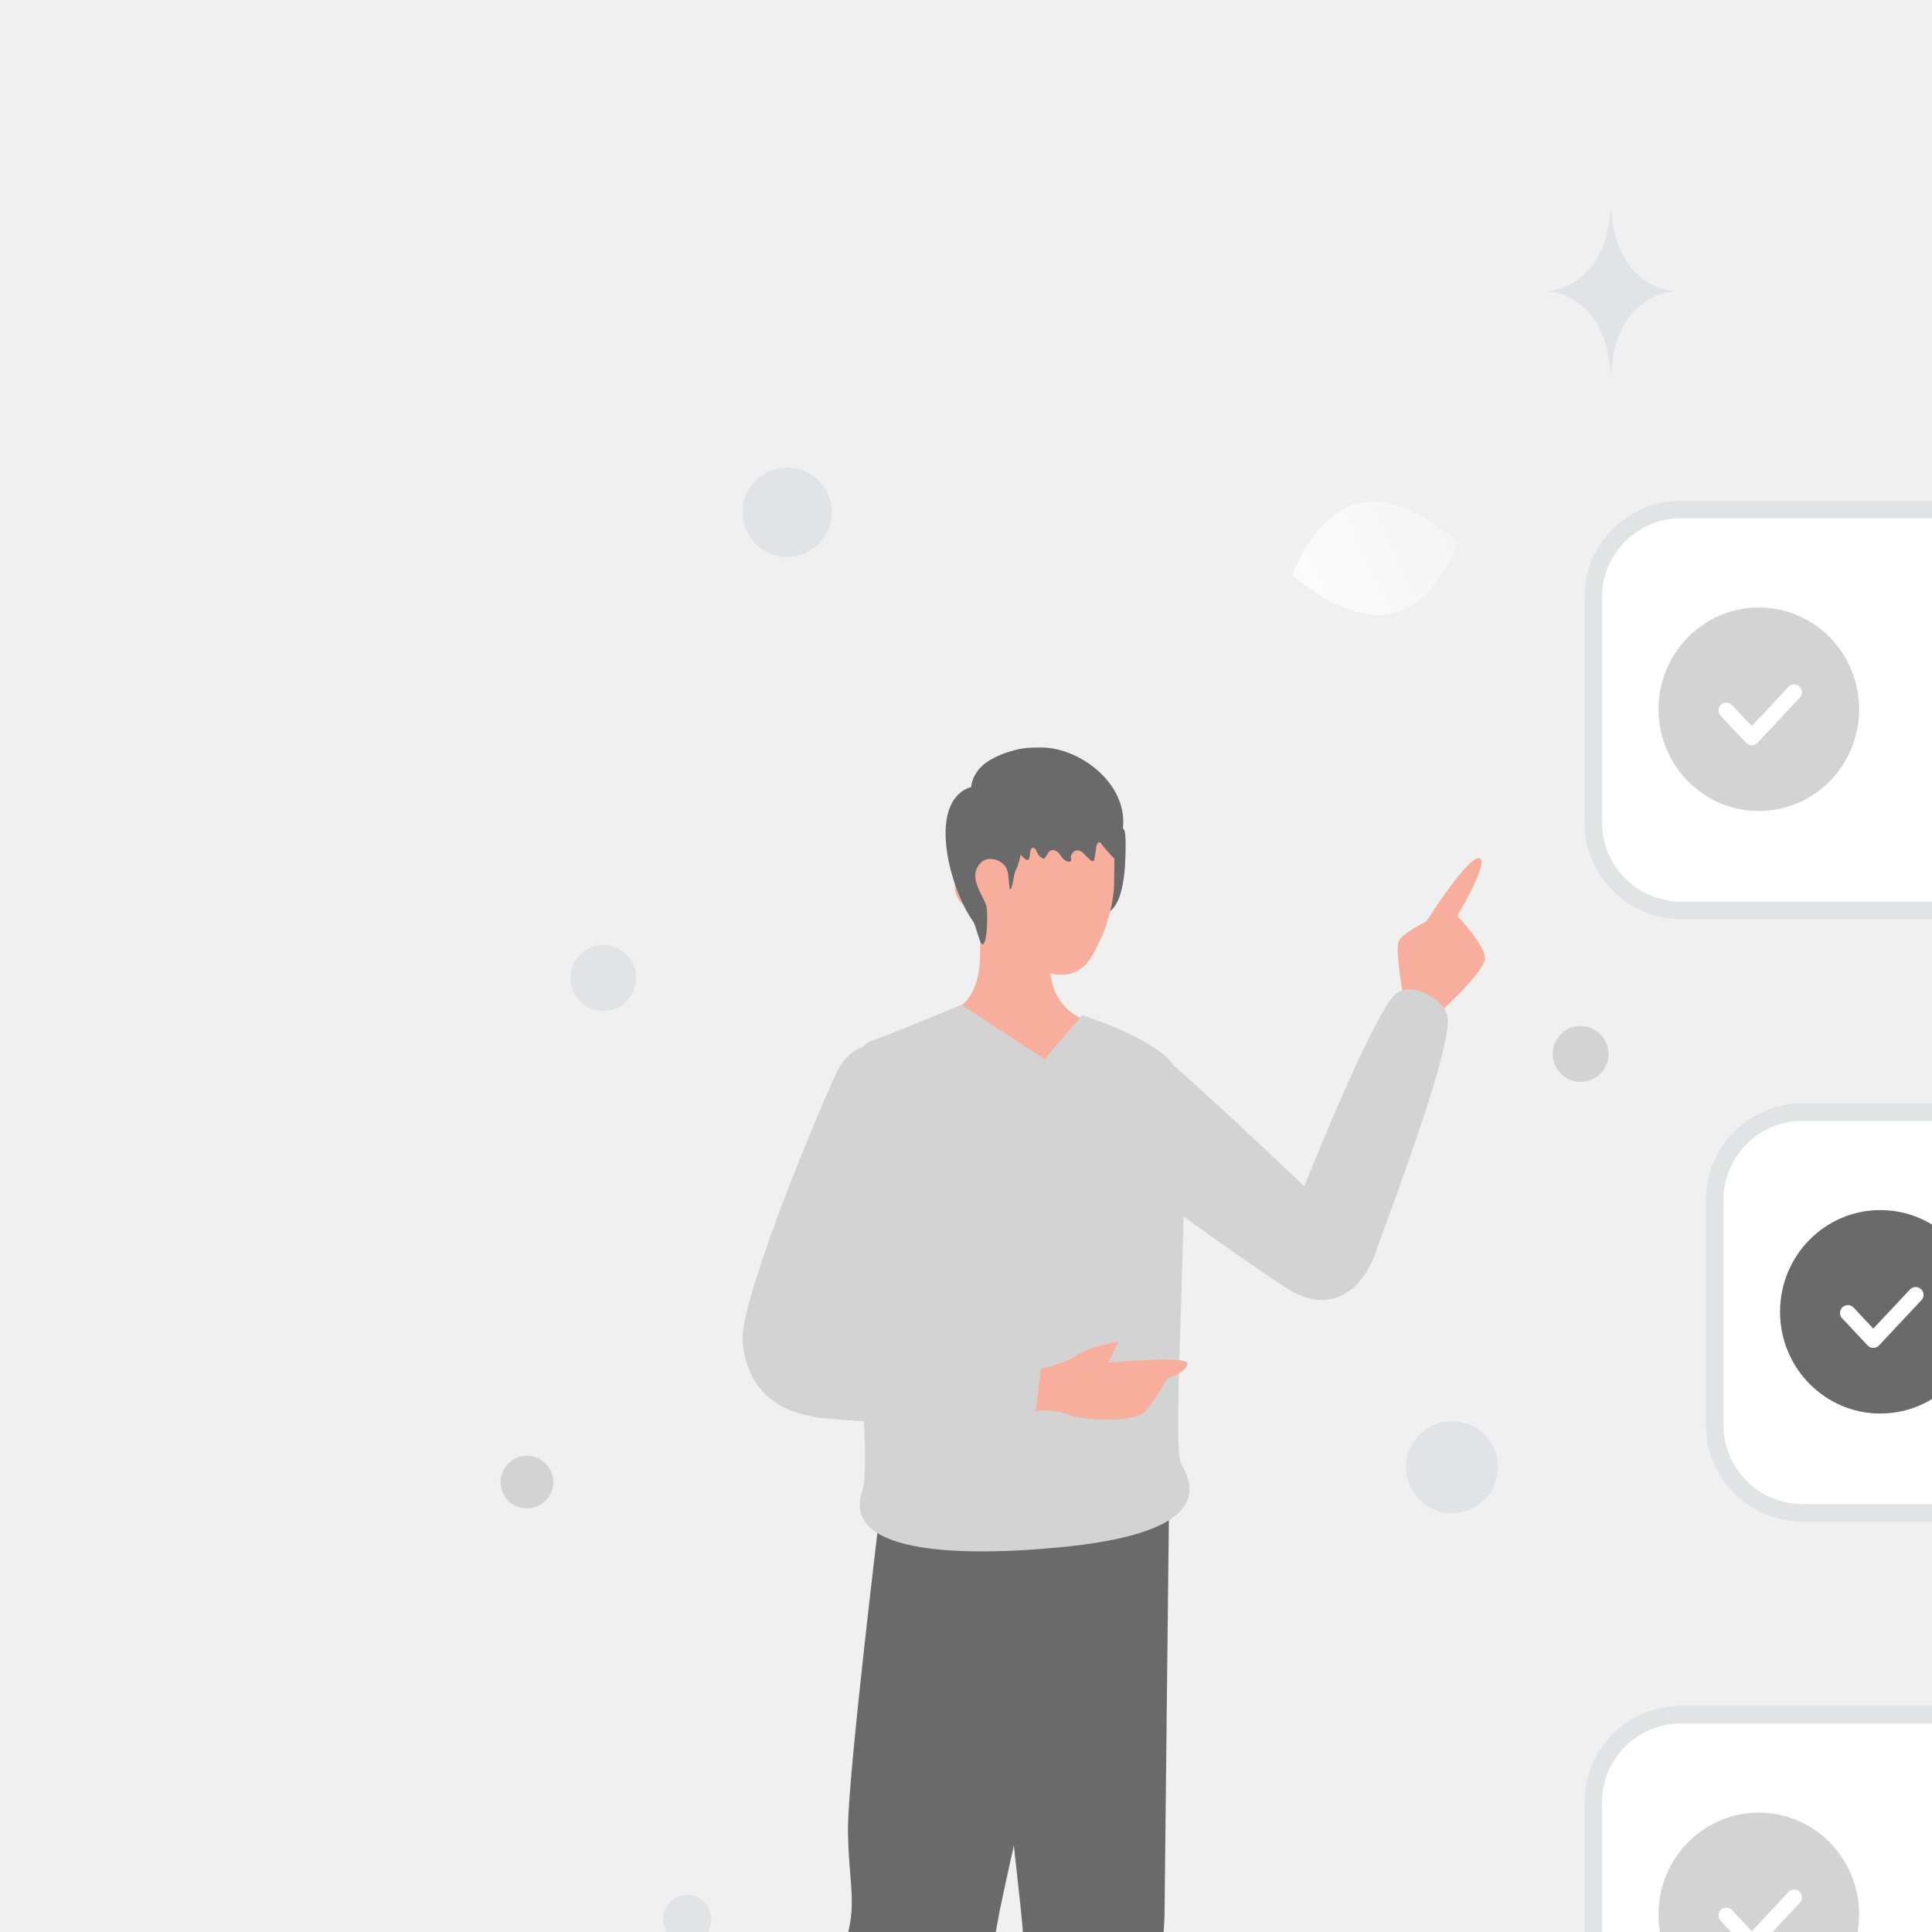
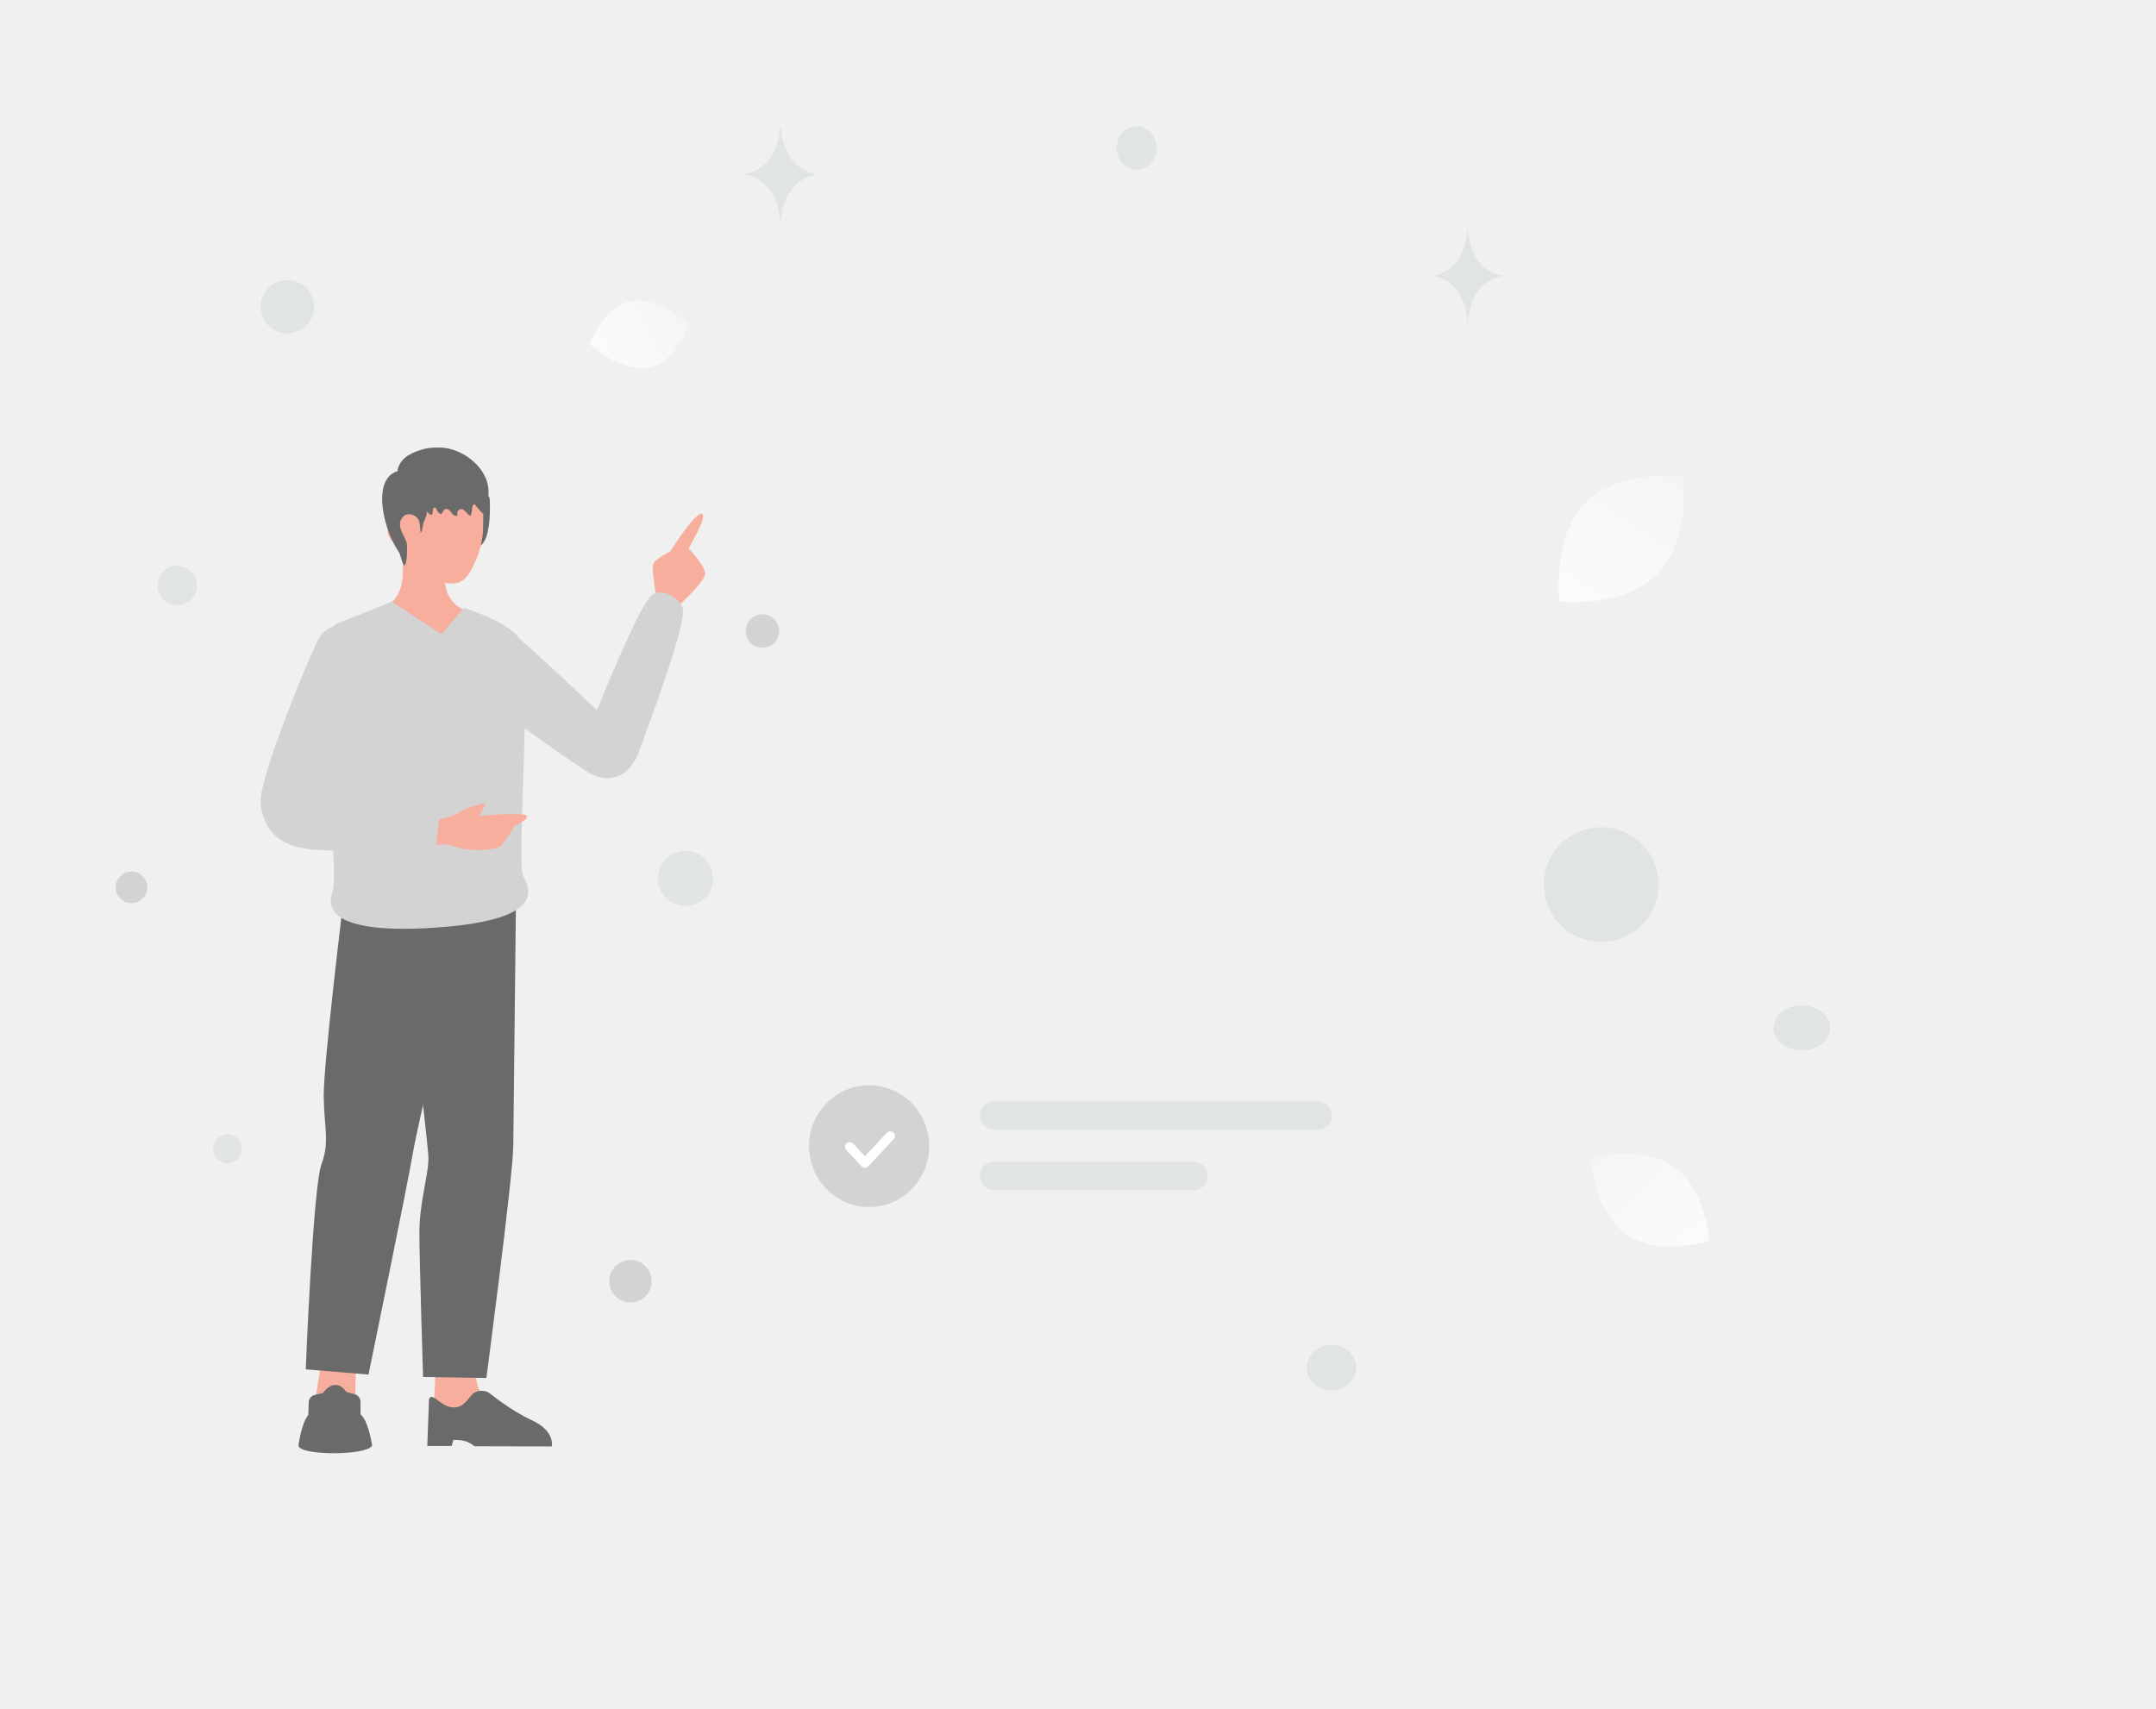
- <svg xmlns="http://www.w3.org/2000/svg" width="50%" height="auto" viewBox="10 0 440 440" fill="none">
+ <svg xmlns="http://www.w3.org/2000/svg" width="50%" height="auto" viewBox="80 0 820 650" fill="none">
  <path fill="transparent" d="M0 0h900v600H0z" />
-   <rect x="372.838" y="116.039" width="238.028" height="91.282" rx="20" fill="#fff" stroke="#E1E4E5" stroke-width="4" />
-   <rect x="452.662" y="144.451" width="133.942" height="10.824" rx="5.412" fill="#E1E4E5" />
-   <rect x="452.662" y="167.451" width="86.589" height="10.824" rx="5.412" fill="#E1E4E5" />
-   <path fill-rule="evenodd" clip-rule="evenodd" d="M410.561 184.691c-12.617 0-22.846-10.374-22.846-23.168 0-12.795 10.229-23.169 22.846-23.169s22.847 10.374 22.847 23.169c0 12.794-10.23 23.168-22.847 23.168z" fill="#D3D3D3" />
-   <path d="m418.606 157.662-9.651 10.297-5.794-6.177" stroke="#fff" stroke-width="3.568" stroke-linecap="round" stroke-linejoin="round" />
-   <rect x="400.515" y="253.271" width="238.028" height="91.282" rx="20" fill="#fff" stroke="#E1E4E5" stroke-width="4" />
-   <rect x="480.339" y="281.683" width="133.942" height="10.824" rx="5.412" fill="#E1E4E5" />
-   <rect x="480.339" y="304.683" width="86.589" height="10.824" rx="5.412" fill="#E1E4E5" />
-   <path fill-rule="evenodd" clip-rule="evenodd" d="M438.238 321.923c-12.617 0-22.846-10.374-22.846-23.168 0-12.795 10.229-23.169 22.846-23.169s22.847 10.374 22.847 23.169c0 12.794-10.23 23.168-22.847 23.168z" fill="#6A6A6A" />
-   <path d="m446.283 294.894-9.651 10.297-5.794-6.177" stroke="#fff" stroke-width="3.568" stroke-linecap="round" stroke-linejoin="round" />
-   <rect x="372.838" y="390.503" width="238.028" height="91.282" rx="20" fill="#fff" stroke="#E1E4E5" stroke-width="4" />
  <rect x="452.662" y="418.915" width="133.942" height="10.824" rx="5.412" fill="#E1E4E5" />
  <rect x="452.662" y="441.915" width="86.589" height="10.824" rx="5.412" fill="#E1E4E5" />
-   <path fill-rule="evenodd" clip-rule="evenodd" d="M410.561 459.155c-12.617 0-22.846-10.374-22.846-23.168 0-12.795 10.229-23.169 22.846-23.169s22.847 10.374 22.847 23.169c0 12.794-10.23 23.168-22.847 23.168z" fill="#D3D3D3" />
+   <path fill-rule="evenodd" clip-rule="evenodd" d="M410.561 459.155c-12.617 0-22.846-10.374-22.846-23.168 0-12.795 10.229-23.169 22.846-23.169s22.847 10.374 22.847 23.169-10.23 23.168-22.847 23.168" fill="#D3D3D3" />
  <path d="m418.606 432.126-9.651 10.297-5.794-6.177" stroke="#fff" stroke-width="3.568" stroke-linecap="round" stroke-linejoin="round" />
  <path d="M255.487 201.898c-.582 2.328.191 4.749 1.464 6.782.9 1.436 2.159-.15 3.994-.404 2.839-.398 4.636-3.403 5.25-10.723.285-5.347.151-8.015-.147-8.482-1.06-1.671-3.788-2.23-5.938-2.069" fill="#6A6A6A" />
-   <path fill-rule="evenodd" clip-rule="evenodd" d="M260.641 520.083s-.173 10.993 6.613 14.898c6.785 3.906 17.298 11.162 17.298 11.162l-39.992 1.348 1.14-27.507 14.941.099z" fill="#F8AE9D" />
-   <path fill-rule="evenodd" clip-rule="evenodd" d="m243.165 532.197-.651 17.835h9.289l.637-2.298s3.497-.142 5.518.85c2.136 1.05 2.423 1.559 2.423 1.559l29.464.061s1.453-5.764-7.528-9.933c-8.981-4.171-15.521-10.089-16.763-10.695-1.251-.61-3.776-.955-5.554.479-1.777 1.433-3.184 5.202-7.212 5.32-5.185.152-8.163-6.194-9.623-3.178zM231.68 340.659s10.915 92.618 11.255 99.056c.339 6.438-3.506 17.549-3.431 29.592.075 12.044 1.404 54.489 1.404 54.489l24.078.392s10.12-76.701 10.229-88.203c.108-11.502 1.036-94.219 1.036-94.219l-44.571-1.107z" fill="#6A6A6A" />
-   <path fill-rule="evenodd" clip-rule="evenodd" d="m202.232 518.15-4.692 28.497 17.298-.087.547-28.857-13.153.447z" fill="#F8AE9D" />
-   <path fill-rule="evenodd" clip-rule="evenodd" d="M199.776 530.605a3 3 0 0 0-2.361 2.833l-.16 4.852c-2.467 2.743-3.622 10.707-3.728 11.473a.592.592 0 0 0-.006.126c.286 3.888 25.775 3.825 27.921.144.078-.134.083-.29.058-.444-.239-1.467-1.645-9.408-4.383-11.555l-.018-4.802a3 3 0 0 0-2.22-2.886l-3.178-.854c-2.528-3.698-5.975-3.567-8.928.462l-2.997.651zm10.949-189.074s-7.709 63.19-7.604 75.291c.104 12.102 2.372 17.416-.855 26.097-3.228 8.681-5.981 77.97-5.981 77.97l23.868 1.988s15.247-74.143 16.905-84.423c1.659-10.28 22.151-97.795 22.151-97.795l-48.484.872z" fill="#6A6A6A" />
-   <path fill-rule="evenodd" clip-rule="evenodd" d="M329.738 227.916s-1.993-11.105-1.276-13.354c.612-1.944 6.397-4.746 6.397-4.746s10.061-15.894 12.263-14.276c1.791 1.312-5.24 13.03-5.24 13.03s6.412 6.726 6.322 9.733c-.09 3.007-10.464 12.42-10.464 12.42l-8.002-2.807zm-103.408 2.609s6.626-1.555 6.856-12.413c.23-10.857.068-14.563.068-14.563l15.71-.264s.158 12.101.161 16.477c.006 9.529 7.083 12.103 7.083 12.103s-.589 10.419-13.814 11.163c-10.326.581-16.064-12.503-16.064-12.503z" fill="#F8AE9D" />
-   <path fill-rule="evenodd" clip-rule="evenodd" d="M231.812 198.06c-6.512-.252-5.45 9.28 1.314 9.267 0 0 7.269 14.616 18.682 14.654 5.497.019 7.292-4.878 8.94-8.316 1.648-3.437 2.857-8.579 2.958-11.727.108-3.357.122-14.385.122-14.385l-32.27-.014.254 10.521z" fill="#F8AE9D" />
-   <path fill-rule="evenodd" clip-rule="evenodd" d="M256.455 231.219s16.923 5.283 21.002 11.593c13.137 11.542 29.569 27.392 29.569 27.392s15.649-39.276 20.765-43.754c3.5-3.064 10.474.725 11.774 4.618 1.669 5.001-9.049 34.334-14.111 48.187-.981 2.684-1.749 4.787-2.174 6.02-3.087 8.955-10.597 14.091-19.737 8.399-3.684-2.294-14.647-9.812-24.001-16.628-.146 7.16-.393 14.705-.627 21.871v.001c-.568 17.409-1.064 32.58.127 34.551 5.899 9.771-1.945 16.479-27.915 18.943-25.969 2.465-49.009.446-44.828-12.593.871-2.718.86-8.566.426-16.163a305.858 305.858 0 0 1-7.627-.503c-10.838-.854-18.854-5.511-19.972-17.606-.783-8.47 15.353-48.233 21.404-61.307 1.415-3.059 3.603-4.964 6.083-5.913.577-.644 1.227-1.097 1.957-1.338 4.445-1.465 20.381-8.16 20.381-8.16l18.957 12.403 8.547-10.013zm-51.486 69.994-.043.11.053.007-.01-.117z" fill="#D3D3D3" />
-   <path fill-rule="evenodd" clip-rule="evenodd" d="M247.032 311.707s5.782-1.163 8.149-3.02c2.365-1.858 9.532-3.171 9.532-3.171l-2.293 4.828s17.564-1.649 17.98.084c.417 1.732-4.664 3.616-4.664 3.616s-2.505 4.68-4.93 7.392c-2.295 2.567-13.695 2.261-17.692.659-3.453-1.383-7.208-.691-7.208-.691l1.126-9.697z" fill="#F8AE9D" />
-   <path d="M233.583 187.988c.951 1.246 2.628 1.52 4.01 1.766 1.858.331 2.777 1.021 3.741 2.871.611 1.182 1.221 2.477 2.314 3.117.89.524.863-.801.995-1.826a2.018 2.018 0 0 1 .056-.284c.212-.819 1.081-.682 1.334.126.231.732.726 1.351 1.356 1.696.103.056.212.105.321.084.148-.021.264-.162.36-.288.201-.264.4-.598.606-.951.68-1.17 1.977-.759 2.736.36.476.696 1.042 1.414 1.819 1.576.251.056.566.014.682-.232.147-.303-.084-.606-.045-.915.032-.289.154-.415.289-.662.526-.949 1.746-.984 2.49-.193a27.806 27.806 0 0 0 1.617 1.587c.238.211.585.422.823.211.128-.113.16-.303.186-.486.135-.893.264-1.787.399-2.681.077-.499.34-1.154.79-1.027.219.063.347.296.469.507.148.267 2.79 3.314 2.841 3.082.412-1.731 1.254-3.307 1.665-5.038 2.661-11.139-9.146-20.096-18.164-20.145-2.005-.014-3.837.019-5.785.49-2.076.507-4.267 1.311-6.151 2.444-2.641 1.583-4.64 4.461-4.126 7.895" fill="#6A6A6A" />
+   <path fill-rule="evenodd" clip-rule="evenodd" d="M260.641 520.083s-.173 10.993 6.613 14.898c6.785 3.906 17.298 11.162 17.298 11.162l-39.992 1.348 1.14-27.507z" fill="#F8AE9D" />
+   <path fill-rule="evenodd" clip-rule="evenodd" d="m243.165 532.197-.651 17.835h9.289l.637-2.298s3.497-.142 5.518.85c2.136 1.05 2.423 1.559 2.423 1.559l29.464.061s1.453-5.764-7.528-9.933c-8.981-4.171-15.521-10.089-16.763-10.695-1.251-.61-3.776-.955-5.554.479-1.777 1.433-3.184 5.202-7.212 5.32-5.185.152-8.163-6.194-9.623-3.178M231.68 340.659s10.915 92.618 11.255 99.056c.339 6.438-3.506 17.549-3.431 29.592.075 12.044 1.404 54.489 1.404 54.489l24.078.392s10.12-76.701 10.229-88.203 1.036-94.219 1.036-94.219z" fill="#6A6A6A" />
+   <path fill-rule="evenodd" clip-rule="evenodd" d="m202.232 518.15-4.692 28.497 17.298-.087.547-28.857z" fill="#F8AE9D" />
+   <path fill-rule="evenodd" clip-rule="evenodd" d="M199.776 530.605a3 3 0 0 0-2.361 2.833l-.16 4.852c-2.467 2.743-3.622 10.707-3.728 11.473a.6.6 0 0 0-.006.126c.286 3.888 25.775 3.825 27.921.144.078-.134.083-.29.058-.444-.239-1.467-1.645-9.408-4.383-11.555l-.018-4.802a3 3 0 0 0-2.22-2.886l-3.178-.854c-2.528-3.698-5.975-3.567-8.928.462zm10.949-189.074s-7.709 63.19-7.604 75.291c.104 12.102 2.372 17.416-.855 26.097-3.228 8.681-5.981 77.97-5.981 77.97l23.868 1.988s15.247-74.143 16.905-84.423 22.151-97.795 22.151-97.795z" fill="#6A6A6A" />
+   <path fill-rule="evenodd" clip-rule="evenodd" d="M329.738 227.916s-1.993-11.105-1.276-13.354c.612-1.944 6.397-4.746 6.397-4.746s10.061-15.894 12.263-14.276c1.791 1.312-5.24 13.03-5.24 13.03s6.412 6.726 6.322 9.733-10.464 12.42-10.464 12.42zm-103.408 2.609s6.626-1.555 6.856-12.413c.23-10.857.068-14.563.068-14.563l15.71-.264s.158 12.101.161 16.477c.006 9.529 7.083 12.103 7.083 12.103s-.589 10.419-13.814 11.163c-10.326.581-16.064-12.503-16.064-12.503" fill="#F8AE9D" />
+   <path fill-rule="evenodd" clip-rule="evenodd" d="M231.812 198.06c-6.512-.252-5.45 9.28 1.314 9.267 0 0 7.269 14.616 18.682 14.654 5.497.019 7.292-4.878 8.94-8.316 1.648-3.437 2.857-8.579 2.958-11.727.108-3.357.122-14.385.122-14.385l-32.27-.014z" fill="#F8AE9D" />
+   <path fill-rule="evenodd" clip-rule="evenodd" d="M256.455 231.219s16.923 5.283 21.002 11.593c13.137 11.542 29.569 27.392 29.569 27.392s15.649-39.276 20.765-43.754c3.5-3.064 10.474.725 11.774 4.618 1.669 5.001-9.049 34.334-14.111 48.187-.981 2.684-1.749 4.787-2.174 6.02-3.087 8.955-10.597 14.091-19.737 8.399-3.684-2.294-14.647-9.812-24.001-16.628-.146 7.16-.393 14.705-.627 21.871v.001c-.568 17.409-1.064 32.58.127 34.551 5.899 9.771-1.945 16.479-27.915 18.943s-49.009.446-44.828-12.593c.871-2.718.86-8.566.426-16.163a306 306 0 0 1-7.627-.503c-10.838-.854-18.854-5.511-19.972-17.606-.783-8.47 15.353-48.233 21.404-61.307 1.415-3.059 3.603-4.964 6.083-5.913.577-.644 1.227-1.097 1.957-1.338 4.445-1.465 20.381-8.16 20.381-8.16l18.957 12.403zm-51.486 69.994-.043.11.053.007z" fill="#D3D3D3" />
+   <path fill-rule="evenodd" clip-rule="evenodd" d="M247.032 311.707s5.782-1.163 8.149-3.02c2.365-1.858 9.532-3.171 9.532-3.171l-2.293 4.828s17.564-1.649 17.98.084c.417 1.732-4.664 3.616-4.664 3.616s-2.505 4.68-4.93 7.392c-2.295 2.567-13.695 2.261-17.692.659-3.453-1.383-7.208-.691-7.208-.691z" fill="#F8AE9D" />
+   <path d="M233.583 187.988c.951 1.246 2.628 1.52 4.01 1.766 1.858.331 2.777 1.021 3.741 2.871.611 1.182 1.221 2.477 2.314 3.117.89.524.863-.801.995-1.826a2 2 0 0 1 .056-.284c.212-.819 1.081-.682 1.334.126.231.732.726 1.351 1.356 1.696.103.056.212.105.321.084.148-.021.264-.162.36-.288.201-.264.4-.598.606-.951.68-1.17 1.977-.759 2.736.36.476.696 1.042 1.414 1.819 1.576.251.056.566.014.682-.232.147-.303-.084-.606-.045-.915.032-.289.154-.415.289-.662.526-.949 1.746-.984 2.49-.193a28 28 0 0 0 1.617 1.587c.238.211.585.422.823.211.128-.113.16-.303.186-.486.135-.893.264-1.787.399-2.681.077-.499.34-1.154.79-1.027.219.063.347.296.469.507.148.267 2.79 3.314 2.841 3.082.412-1.731 1.254-3.307 1.665-5.038 2.661-11.139-9.146-20.096-18.164-20.145-2.005-.014-3.837.019-5.785.49-2.076.507-4.267 1.311-6.151 2.444-2.641 1.583-4.64 4.461-4.126 7.895" fill="#6A6A6A" />
  <path d="M240.916 184.388c1.272 1.454 1.608 3.5 1.727 5.433.174 2.915-.063 5.944-1.397 8.532-.38.736-.66 4.382-1.246 4.18-.187-.063-.156-2.89-.649-4.413-.76-2.361-4.263-3.262-5.84-1.77-2.519 2.374-1.041 5.258-.206 7.052.499 1.083 1.29 2.298 1.427 3.444.169 1.467.219 6.812-.729 8.059-.791 1.045-1.633-4.004-2.35-4.999-5.304-7.411-10.391-26.28-1.334-30.373 1.378-.623 5.629-.944 6.919-.151" fill="#6A6A6A" />
-   <path d="M326.653 139.822c-10.433 2.068-22.317-8.922-22.317-8.922s5.039-14.337 15.476-16.396c10.433-2.068 22.313 8.914 22.313 8.914s-5.039 14.337-15.472 16.404z" fill="url(#a)" />
-   <path d="M698.56 469.526c12.468 8.588 31.517 2.585 31.517 2.585s-1.18-19.926-13.657-28.506c-12.468-8.588-31.508-2.593-31.508-2.593s1.179 19.925 13.648 28.514z" fill="url(#b)" />
-   <path d="M710.389 218.388c-12.965 13.196-37.21 10.414-37.21 10.414s-3.208-24.177 9.769-37.365c12.965-13.196 37.198-10.422 37.198-10.422s3.208 24.177-9.757 37.373z" fill="url(#c)" />
+   <path d="M326.653 139.822c-10.433 2.068-22.317-8.922-22.317-8.922s5.039-14.337 15.476-16.396c10.433-2.068 22.313 8.914 22.313 8.914s-5.039 14.337-15.472 16.404" fill="url(#a)" />
+   <path d="M698.56 469.526c12.468 8.588 31.517 2.585 31.517 2.585s-1.18-19.926-13.657-28.506c-12.468-8.588-31.508-2.593-31.508-2.593s1.179 19.925 13.648 28.514" fill="url(#b)" />
+   <path d="M710.389 218.388c-12.965 13.196-37.21 10.414-37.21 10.414s-3.208-24.177 9.769-37.365c12.965-13.196 37.198-10.422 37.198-10.422s3.208 24.177-9.757 37.373" fill="url(#c)" />
  <circle cx="319.79" cy="487.373" r="8.072" transform="rotate(180 319.79 487.373)" fill="#D3D3D3" />
  <circle r="6" transform="matrix(-1 0 0 1 130 337.533)" fill="#D3D3D3" />
  <circle r="6.359" transform="matrix(-1 0 0 1 369.971 240.025)" fill="#D3D3D3" />
  <ellipse rx="9.432" ry="8.646" transform="matrix(-1 0 0 1 586.388 520.237)" fill="#E1E4E5" />
  <circle r="5.5" transform="matrix(-1 0 0 1 166.5 437.033)" fill="#E1E4E5" />
  <circle r="7.507" transform="matrix(-1 0 0 1 147.397 222.723)" fill="#E1E4E5" />
  <ellipse rx="7.63" ry="8.266" transform="matrix(-1 0 0 1 512.297 56.266)" fill="#E1E4E5" />
-   <circle r="10.48" transform="scale(1 -1) rotate(-75 -47.385 -389.076)" fill="#E1E4E5" />
+   <circle r="10.48" transform="scale(1 -1)rotate(-75 -47.385 -389.076)" fill="#E1E4E5" />
  <circle r="10.174" transform="matrix(-1 0 0 1 189.273 116.674)" fill="#E1E4E5" />
  <ellipse rx="10.725" ry="8.58" transform="matrix(-1 0 0 1 765.275 391.011)" fill="#E1E4E5" />
-   <circle r="21.811" transform="scale(1 -1) rotate(-75 125.241 -617.212)" fill="#E1E4E5" />
-   <path d="M638.123 87.21h.203c1.204 17.445 13.89 17.714 13.89 17.714s-13.989.279-13.989 20.438c0-20.159-13.989-20.438-13.989-20.438s12.681-.269 13.885-17.715zM376.747 48h.212c1.259 18.028 14.522 18.305 14.522 18.305s-14.625.289-14.625 21.12c0-20.831-14.625-21.12-14.625-21.12s13.257-.277 14.516-18.305z" fill="#E1E4E5" />
+   <circle r="21.811" transform="scale(1 -1)rotate(-75 125.241 -617.212)" fill="#E1E4E5" />
+   <path d="M638.123 87.21h.203c1.204 17.445 13.89 17.714 13.89 17.714s-13.989.279-13.989 20.438c0-20.159-13.989-20.438-13.989-20.438s12.681-.269 13.885-17.715zM376.747 48h.212c1.259 18.028 14.522 18.305 14.522 18.305s-14.625.289-14.625 21.12c0-20.831-14.625-21.12-14.625-21.12s13.257-.277 14.516-18.305" fill="#E1E4E5" />
  <defs>
    <linearGradient id="a" x1="287.131" y1="143.974" x2="377.174" y2="101.799" gradientUnits="userSpaceOnUse">
      <stop stop-color="#fff" />
      <stop offset="1" stop-color="#EEE" />
    </linearGradient>
    <linearGradient id="b" x1="747.13" y1="497.705" x2="648.98" y2="394.209" gradientUnits="userSpaceOnUse">
      <stop stop-color="#fff" />
      <stop offset="1" stop-color="#EEE" />
    </linearGradient>
    <linearGradient id="c" x1="658.66" y1="263.462" x2="752.391" y2="116.532" gradientUnits="userSpaceOnUse">
      <stop stop-color="#fff" />
      <stop offset="1" stop-color="#EEE" />
    </linearGradient>
  </defs>
</svg>
